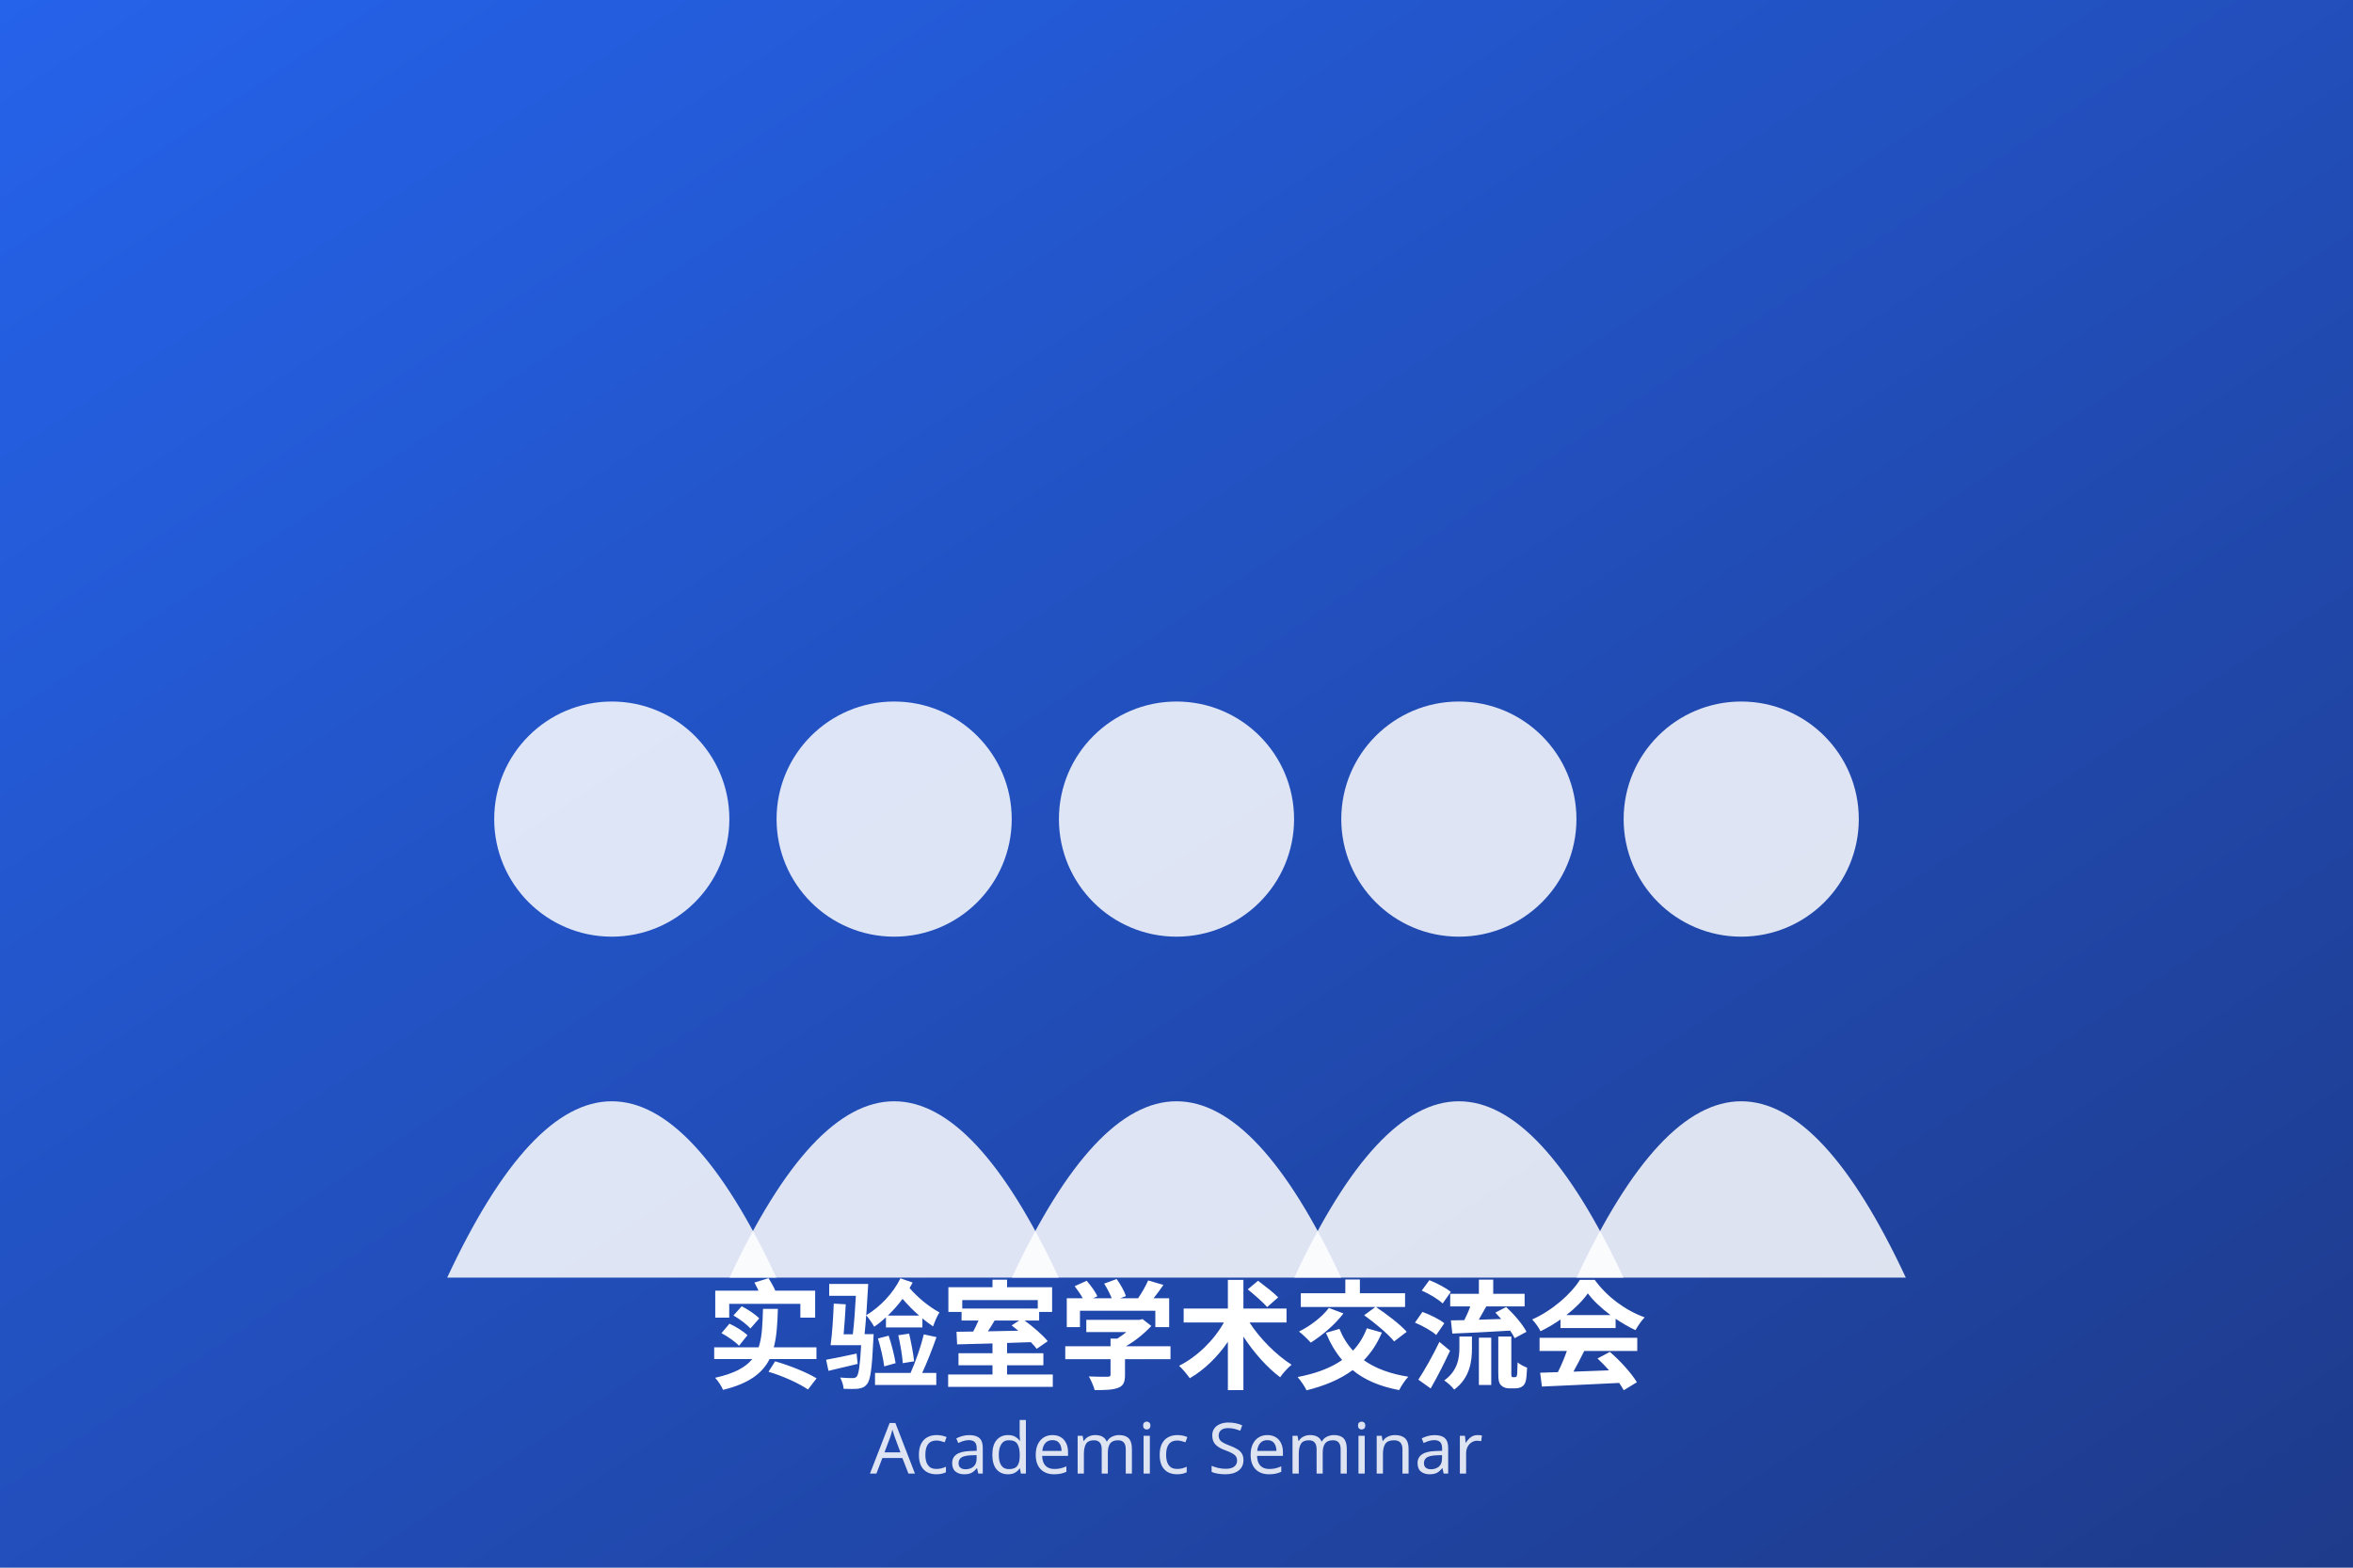
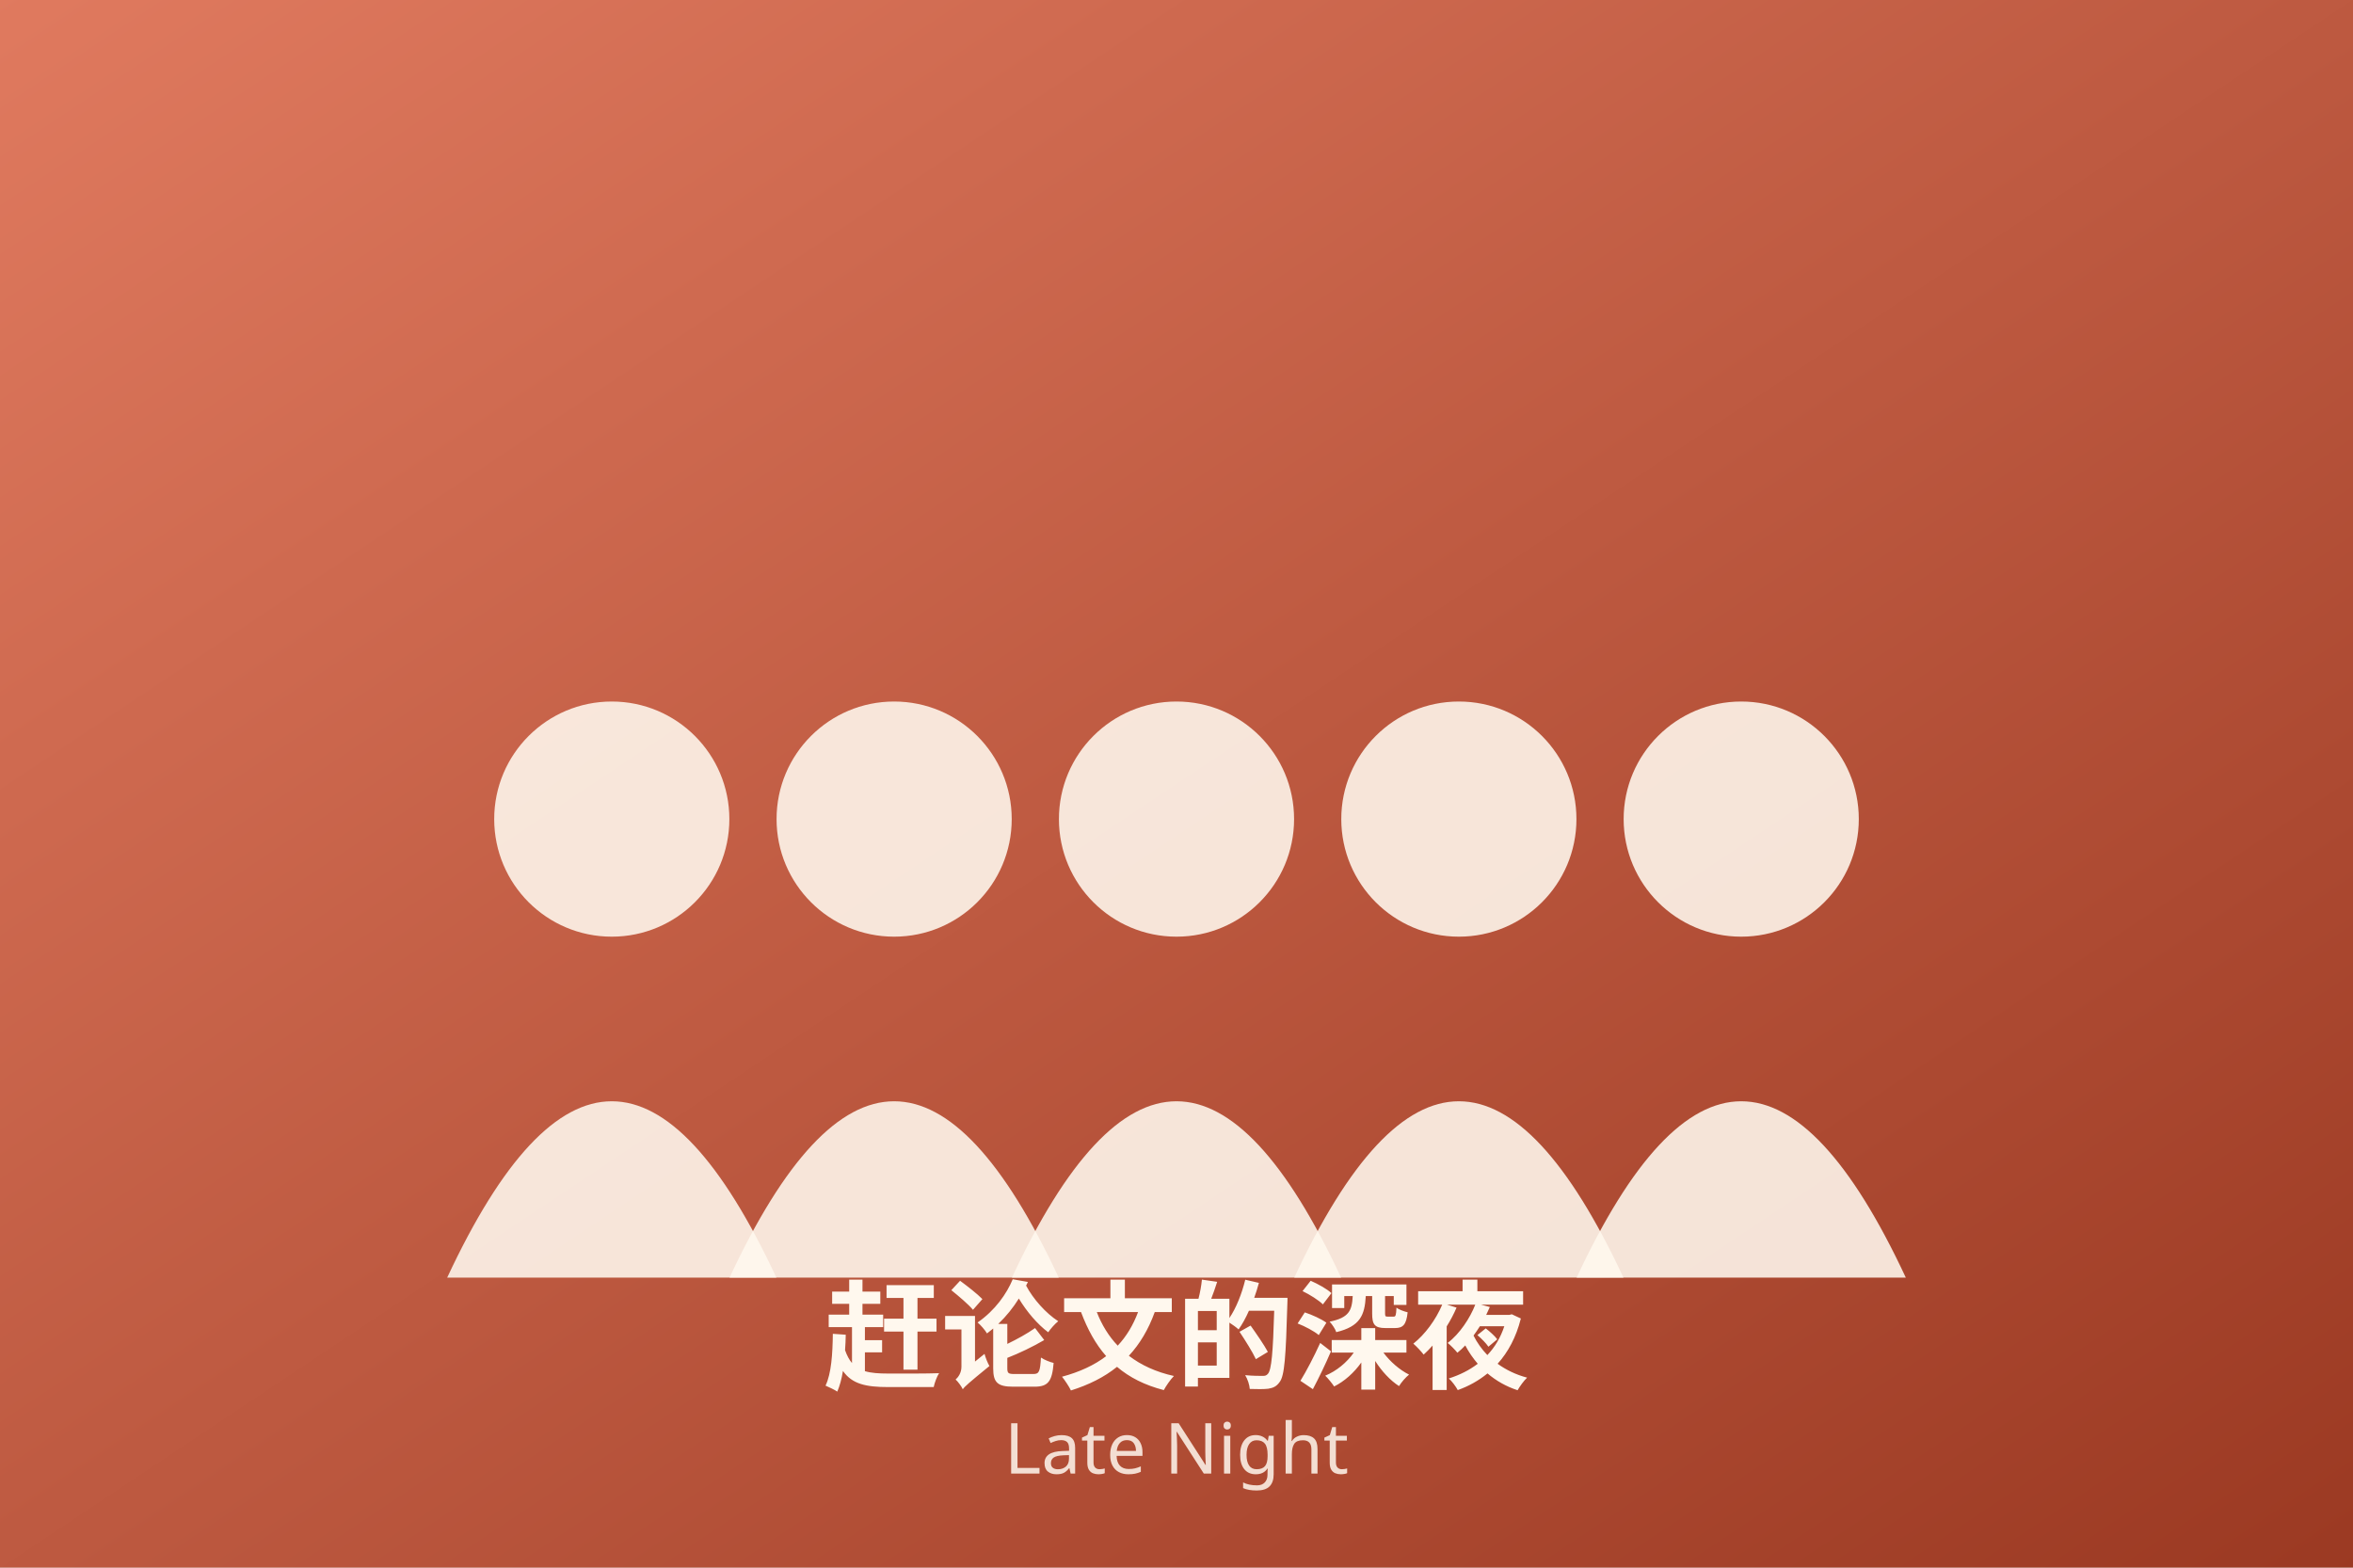
<svg xmlns="http://www.w3.org/2000/svg" width="800" height="533" viewBox="0 0 800 533">
  <defs>
    <linearGradient id="w7" x1="0" y1="0" x2="1" y2="1">
-       <stop offset="0%" stop-color="#2563eb" />
-       <stop offset="100%" stop-color="#1e3a8a" />
+       <stop offset="0%" stop-color="#e07a5f" />
+       <stop offset="100%" stop-color="#9b3922" />
    </linearGradient>
  </defs>
  <rect width="800" height="533" fill="url(#w7)" />
-   <circle cx="208.0" cy="278.492" r="39.975" fill="#ffffff" fill-opacity="0.85" />
-   <path d="M 152.035 434.395 Q 208.0 314.47 263.965 434.395 Z" fill="#ffffff" fill-opacity="0.85" />
-   <circle cx="304.0" cy="278.492" r="39.975" fill="#ffffff" fill-opacity="0.85" />
-   <path d="M 248.035 434.395 Q 304.0 314.47 359.965 434.395 Z" fill="#ffffff" fill-opacity="0.85" />
-   <circle cx="400.0" cy="278.492" r="39.975" fill="#ffffff" fill-opacity="0.85" />
-   <path d="M 344.035 434.395 Q 400.0 314.47 455.965 434.395 Z" fill="#ffffff" fill-opacity="0.85" />
-   <circle cx="496.0" cy="278.492" r="39.975" fill="#ffffff" fill-opacity="0.85" />
-   <path d="M 440.035 434.395 Q 496.0 314.47 551.965 434.395 Z" fill="#ffffff" fill-opacity="0.85" />
-   <circle cx="592.0" cy="278.492" r="39.975" fill="#ffffff" fill-opacity="0.85" />
-   <path d="M 536.035 434.395 Q 592.0 314.47 647.965 434.395 Z" fill="#ffffff" fill-opacity="0.85" />
-   <text x="50%" y="88%" text-anchor="middle" font-family="'PingFang SC','Microsoft YaHei',sans-serif" font-size="39.975" fill="#ffffff" font-weight="700">实验室学术交流会</text>
-   <text x="50%" y="94%" text-anchor="middle" font-family="'PingFang SC','Microsoft YaHei',sans-serif" font-size="23.985" fill="#ffffff" fill-opacity="0.85">Academic Seminar</text>
+   <circle cx="208.0" cy="278.492" r="39.975" fill="#fff8ee" fill-opacity="0.88" />
+   <path d="M 152.035 434.395 Q 208.0 314.47 263.965 434.395 Z" fill="#fff8ee" fill-opacity="0.88" />
+   <circle cx="304.0" cy="278.492" r="39.975" fill="#fff8ee" fill-opacity="0.88" />
+   <path d="M 248.035 434.395 Q 304.0 314.47 359.965 434.395 Z" fill="#fff8ee" fill-opacity="0.88" />
+   <circle cx="400.0" cy="278.492" r="39.975" fill="#fff8ee" fill-opacity="0.88" />
+   <path d="M 344.035 434.395 Q 400.0 314.47 455.965 434.395 Z" fill="#fff8ee" fill-opacity="0.88" />
+   <circle cx="496.0" cy="278.492" r="39.975" fill="#fff8ee" fill-opacity="0.88" />
+   <path d="M 440.035 434.395 Q 496.0 314.47 551.965 434.395 Z" fill="#fff8ee" fill-opacity="0.88" />
+   <circle cx="592.0" cy="278.492" r="39.975" fill="#fff8ee" fill-opacity="0.88" />
+   <path d="M 536.035 434.395 Q 592.0 314.47 647.965 434.395 Z" fill="#fff8ee" fill-opacity="0.88" />
+   <text x="50%" y="88%" text-anchor="middle" font-family="'PingFang SC','Microsoft YaHei',sans-serif" font-size="39.975" fill="#fff8ee" font-weight="700">赶论文的深夜</text>
+   <text x="50%" y="94%" text-anchor="middle" font-family="'PingFang SC','Microsoft YaHei',sans-serif" font-size="23.985" fill="#fff8ee" fill-opacity="0.85">Late Night</text>
</svg>
